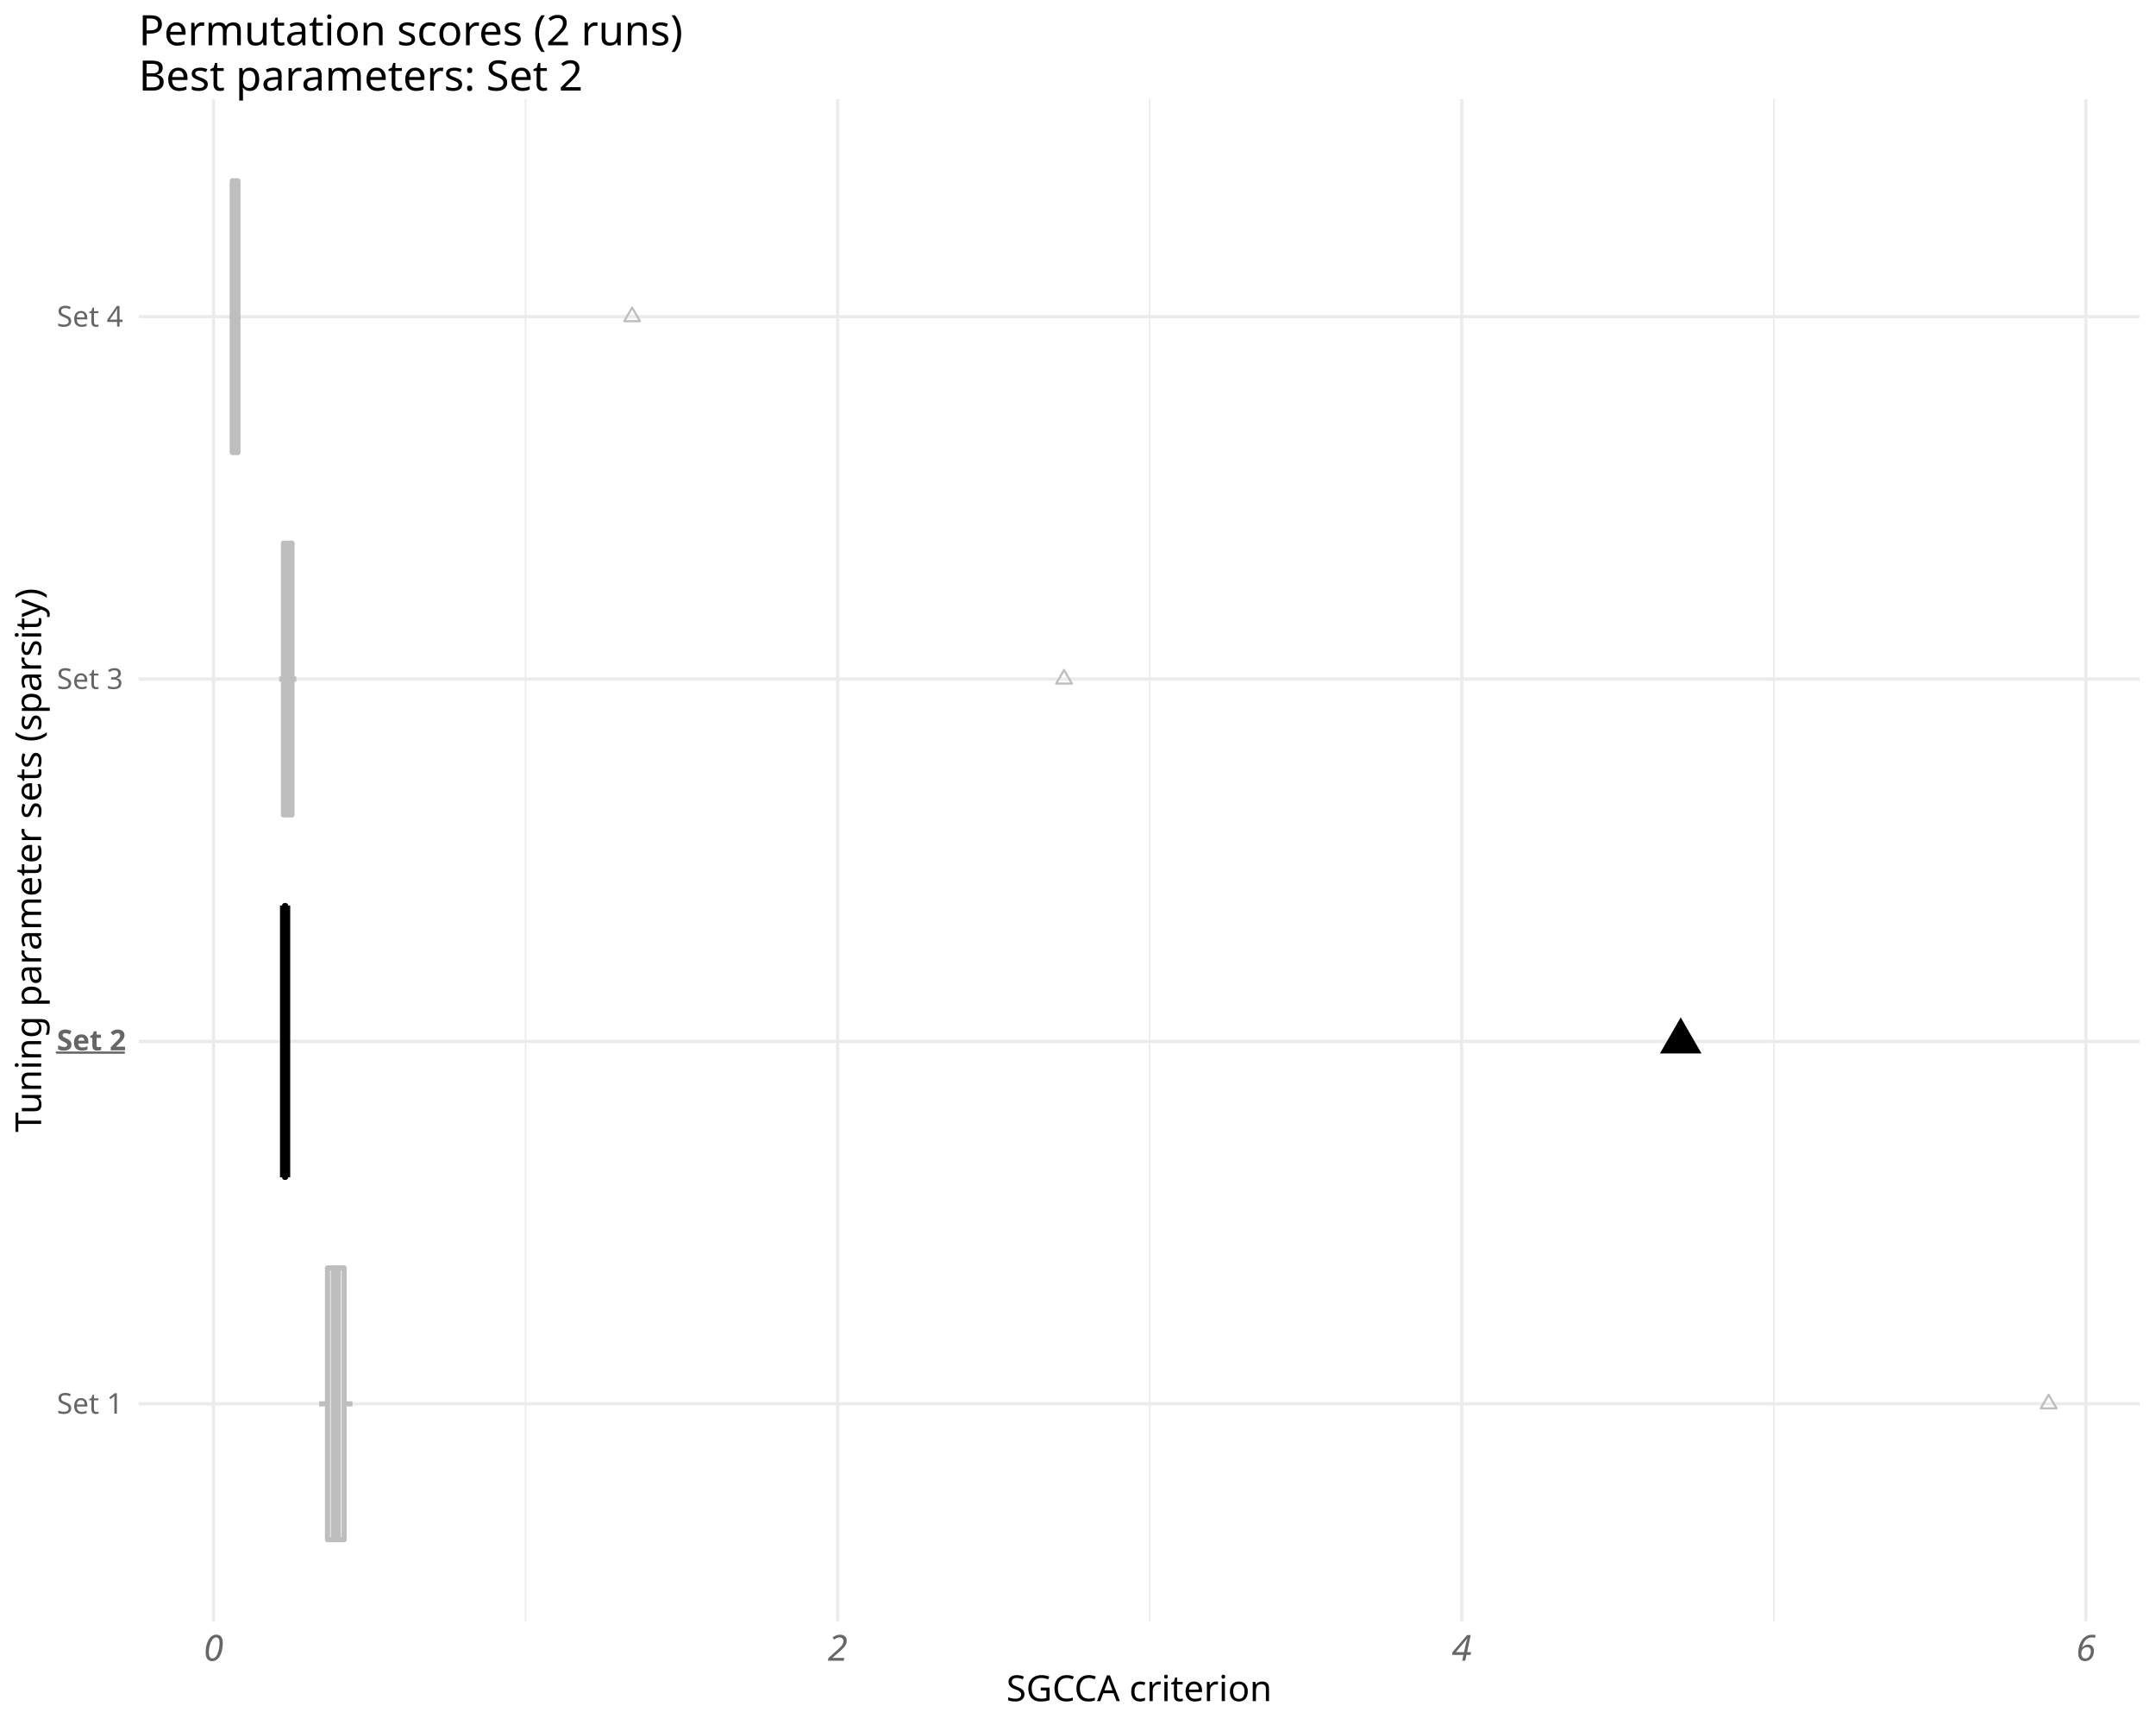
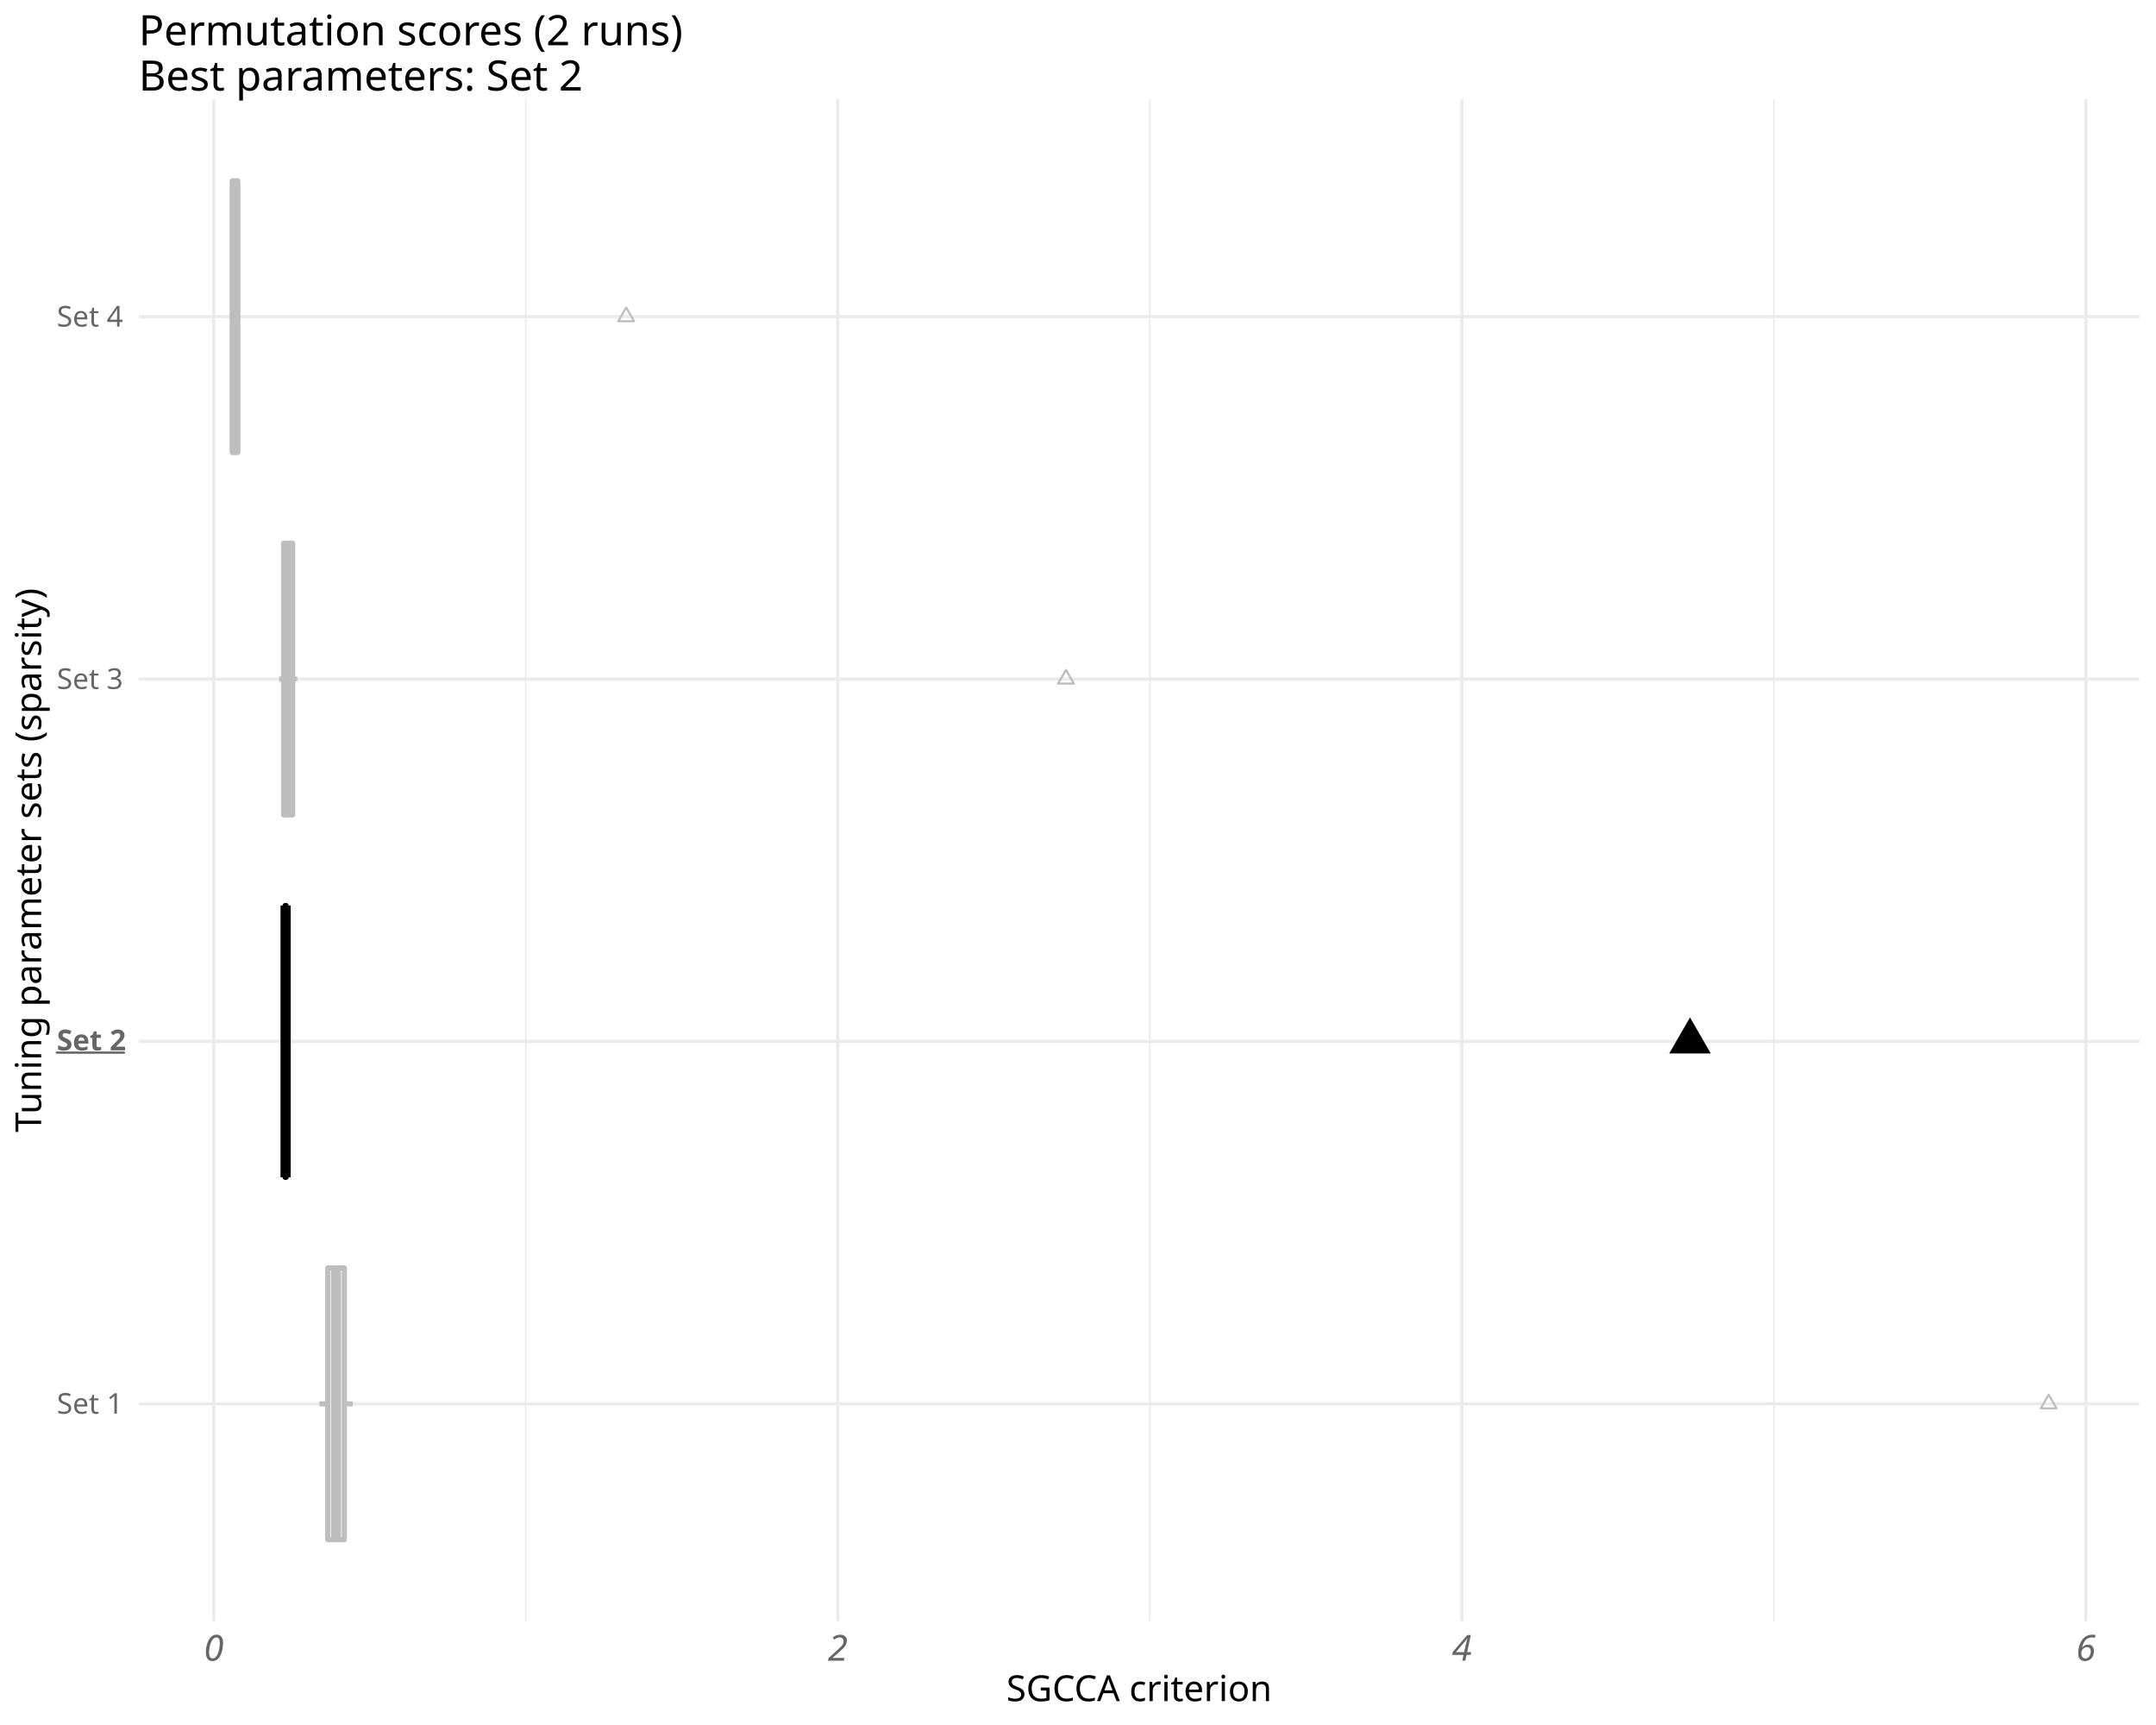
<svg xmlns="http://www.w3.org/2000/svg" class="svglite" data-engine-version="2.0" width="720.00pt" height="576.00pt" viewBox="0 0 720.00 576.00">
  <defs>
    <style type="text/css">
    .svglite line, .svglite polyline, .svglite polygon, .svglite path, .svglite rect, .svglite circle {
      fill: none;
      stroke: #000000;
      stroke-linecap: round;
      stroke-linejoin: round;
      stroke-miterlimit: 10.00;
    }
  </style>
  </defs>
  <rect width="100%" height="100%" style="stroke: none; fill: #FFFFFF;" />
  <defs>
    <clipPath id="cpMC4wMHw3MjAuMDB8MC4wMHw1NzYuMDA=">
      <rect x="0.00" y="0.00" width="720.00" height="576.00" />
    </clipPath>
  </defs>
  <g clip-path="url(#cpMC4wMHw3MjAuMDB8MC4wMHw1NzYuMDA=)">
</g>
  <defs>
    <clipPath id="cpNDYuMzJ8NzE0LjUyfDMzLjE0fDU0MS4zNQ==">
      <rect x="46.32" y="33.14" width="668.20" height="508.21" />
    </clipPath>
  </defs>
  <g clip-path="url(#cpNDYuMzJ8NzE0LjUyfDMzLjE0fDU0MS4zNQ==)">
-     <polyline points="175.51,541.35 175.51,33.14 " style="stroke-width: 0.53; stroke: #EBEBEB; stroke-linecap: butt;" />
-     <polyline points="383.94,541.35 383.94,33.14 " style="stroke-width: 0.53; stroke: #EBEBEB; stroke-linecap: butt;" />
-     <polyline points="592.36,541.35 592.36,33.14 " style="stroke-width: 0.53; stroke: #EBEBEB; stroke-linecap: butt;" />
+     <polyline points="175.58,541.35 175.58,33.14 " style="stroke-width: 0.53; stroke: #EBEBEB; stroke-linecap: butt;" />
+     <polyline points="383.98,541.35 383.98,33.14 " style="stroke-width: 0.53; stroke: #EBEBEB; stroke-linecap: butt;" />
+     <polyline points="592.38,541.35 592.38,33.14 " style="stroke-width: 0.53; stroke: #EBEBEB; stroke-linecap: butt;" />
    <polyline points="46.32,105.74 714.52,105.74 " style="stroke-width: 1.07; stroke: #EBEBEB; stroke-linecap: butt;" />
    <polyline points="46.32,226.74 714.52,226.74 " style="stroke-width: 1.07; stroke: #EBEBEB; stroke-linecap: butt;" />
    <polyline points="46.32,347.75 714.52,347.75 " style="stroke-width: 1.07; stroke: #EBEBEB; stroke-linecap: butt;" />
    <polyline points="46.32,468.75 714.52,468.75 " style="stroke-width: 1.07; stroke: #EBEBEB; stroke-linecap: butt;" />
-     <polyline points="71.30,541.35 71.30,33.14 " style="stroke-width: 1.07; stroke: #EBEBEB; stroke-linecap: butt;" />
-     <polyline points="279.73,541.35 279.73,33.14 " style="stroke-width: 1.07; stroke: #EBEBEB; stroke-linecap: butt;" />
-     <polyline points="488.15,541.35 488.15,33.14 " style="stroke-width: 1.07; stroke: #EBEBEB; stroke-linecap: butt;" />
-     <polyline points="696.58,541.35 696.58,33.14 " style="stroke-width: 1.07; stroke: #EBEBEB; stroke-linecap: butt;" />
-     <line x1="114.93" y1="468.75" x2="117.71" y2="468.75" style="stroke-width: 1.71; stroke: #BEBEBE; stroke-linecap: butt;" />
-     <line x1="109.37" y1="468.75" x2="106.59" y2="468.75" style="stroke-width: 1.71; stroke: #BEBEBE; stroke-linecap: butt;" />
-     <polygon points="114.93,514.12 109.37,514.12 109.37,423.37 114.93,423.37 114.93,514.12 " style="stroke-width: 1.71; stroke: #BEBEBE; fill: #FFFFFF;" />
-     <line x1="112.15" y1="514.12" x2="112.15" y2="423.37" style="stroke-width: 3.41; stroke: #BEBEBE; stroke-linecap: butt;" />
-     <line x1="95.37" y1="347.75" x2="95.53" y2="347.75" style="stroke-width: 1.71; stroke-linecap: butt;" />
-     <line x1="95.05" y1="347.75" x2="94.89" y2="347.75" style="stroke-width: 1.71; stroke-linecap: butt;" />
-     <polygon points="95.37,393.12 95.05,393.12 95.05,302.37 95.37,302.37 95.37,393.12 " style="stroke-width: 1.71; fill: #FFFFFF;" />
-     <line x1="95.21" y1="393.12" x2="95.21" y2="302.37" style="stroke-width: 3.41; stroke-linecap: butt;" />
-     <line x1="97.51" y1="226.74" x2="98.94" y2="226.74" style="stroke-width: 1.71; stroke: #BEBEBE; stroke-linecap: butt;" />
-     <line x1="94.66" y1="226.74" x2="93.24" y2="226.74" style="stroke-width: 1.71; stroke: #BEBEBE; stroke-linecap: butt;" />
-     <polygon points="97.51,272.12 94.66,272.12 94.66,181.37 97.51,181.37 97.51,272.12 " style="stroke-width: 1.71; stroke: #BEBEBE; fill: #FFFFFF;" />
-     <line x1="96.09" y1="272.12" x2="96.09" y2="181.37" style="stroke-width: 3.41; stroke: #BEBEBE; stroke-linecap: butt;" />
-     <line x1="79.42" y1="105.74" x2="80.33" y2="105.74" style="stroke-width: 1.71; stroke: #BEBEBE; stroke-linecap: butt;" />
-     <line x1="77.60" y1="105.74" x2="76.69" y2="105.74" style="stroke-width: 1.71; stroke: #BEBEBE; stroke-linecap: butt;" />
-     <polygon points="79.42,151.12 77.60,151.12 77.60,60.37 79.42,60.37 79.42,151.12 " style="stroke-width: 1.71; stroke: #BEBEBE; fill: #FFFFFF;" />
-     <line x1="78.51" y1="151.12" x2="78.51" y2="60.37" style="stroke-width: 3.41; stroke: #BEBEBE; stroke-linecap: butt;" />
-     <polygon points="211.09,102.70 213.73,107.26 208.46,107.26 " style="stroke-width: 0.71; stroke: #BEBEBE; fill: none;" />
-     <polygon points="355.34,223.70 357.97,228.26 352.71,228.26 " style="stroke-width: 0.71; stroke: #BEBEBE; fill: none;" />
-     <polygon points="561.28,339.73 568.22,351.76 554.34,351.76 " style="stroke-width: 0.71; stroke: none; fill: #000000;" />
+     <polyline points="71.38,541.35 71.38,33.14 " style="stroke-width: 1.07; stroke: #EBEBEB; stroke-linecap: butt;" />
+     <polyline points="279.78,541.35 279.78,33.14 " style="stroke-width: 1.07; stroke: #EBEBEB; stroke-linecap: butt;" />
+     <polyline points="488.18,541.35 488.18,33.14 " style="stroke-width: 1.07; stroke: #EBEBEB; stroke-linecap: butt;" />
+     <polyline points="696.57,541.35 696.57,33.14 " style="stroke-width: 1.07; stroke: #EBEBEB; stroke-linecap: butt;" />
+     <line x1="115.00" y1="468.75" x2="117.78" y2="468.75" style="stroke-width: 1.71; stroke: #BEBEBE; stroke-linecap: butt;" />
+     <line x1="109.44" y1="468.75" x2="106.66" y2="468.75" style="stroke-width: 1.71; stroke: #BEBEBE; stroke-linecap: butt;" />
+     <polygon points="115.00,514.12 109.44,514.12 109.44,423.37 115.00,423.37 115.00,514.12 " style="stroke-width: 1.71; stroke: #BEBEBE; fill: #FFFFFF;" />
+     <line x1="112.22" y1="514.12" x2="112.22" y2="423.37" style="stroke-width: 3.41; stroke: #BEBEBE; stroke-linecap: butt;" />
+     <line x1="95.53" y1="347.75" x2="95.69" y2="347.75" style="stroke-width: 1.71; stroke-linecap: butt;" />
+     <line x1="95.22" y1="347.75" x2="95.07" y2="347.75" style="stroke-width: 1.71; stroke-linecap: butt;" />
+     <polygon points="95.53,393.12 95.22,393.12 95.22,302.37 95.53,302.37 95.53,393.12 " style="stroke-width: 1.71; fill: #FFFFFF;" />
+     <line x1="95.38" y1="393.12" x2="95.38" y2="302.37" style="stroke-width: 3.41; stroke-linecap: butt;" />
+     <line x1="97.75" y1="226.74" x2="99.26" y2="226.74" style="stroke-width: 1.71; stroke: #BEBEBE; stroke-linecap: butt;" />
+     <line x1="94.71" y1="226.74" x2="93.19" y2="226.74" style="stroke-width: 1.71; stroke: #BEBEBE; stroke-linecap: butt;" />
+     <polygon points="97.75,272.12 94.71,272.12 94.71,181.37 97.75,181.37 97.75,272.12 " style="stroke-width: 1.71; stroke: #BEBEBE; fill: #FFFFFF;" />
+     <line x1="96.23" y1="272.12" x2="96.23" y2="181.37" style="stroke-width: 3.41; stroke: #BEBEBE; stroke-linecap: butt;" />
+     <line x1="79.38" y1="105.74" x2="80.28" y2="105.74" style="stroke-width: 1.71; stroke: #BEBEBE; stroke-linecap: butt;" />
+     <line x1="77.59" y1="105.74" x2="76.69" y2="105.74" style="stroke-width: 1.71; stroke: #BEBEBE; stroke-linecap: butt;" />
+     <polygon points="79.38,151.12 77.59,151.12 77.59,60.37 79.38,60.37 79.38,151.12 " style="stroke-width: 1.71; stroke: #BEBEBE; fill: #FFFFFF;" />
+     <line x1="78.49" y1="151.12" x2="78.49" y2="60.37" style="stroke-width: 3.41; stroke: #BEBEBE; stroke-linecap: butt;" />
+     <polygon points="209.11,102.70 211.74,107.26 206.48,107.26 " style="stroke-width: 0.71; stroke: #BEBEBE; fill: none;" />
+     <polygon points="355.99,223.70 358.62,228.26 353.35,228.26 " style="stroke-width: 0.71; stroke: #BEBEBE; fill: none;" />
+     <polygon points="564.38,339.73 571.32,351.76 557.44,351.76 " style="stroke-width: 0.71; stroke: none; fill: #000000;" />
    <polygon points="684.15,465.71 686.78,470.27 681.52,470.27 " style="stroke-width: 0.71; stroke: #BEBEBE; fill: none;" />
  </g>
  <g clip-path="url(#cpMC4wMHw3MjAuMDB8MC4wMHw1NzYuMDA=)">
    <text x="18.97" y="109.05" style="font-size: 9.60px; fill: #666666; font-family: sans;" textLength="22.42px" lengthAdjust="spacingAndGlyphs">Set 4</text>
    <text x="18.97" y="472.06" style="font-size: 9.60px; fill: #666666; font-family: sans;" textLength="22.42px" lengthAdjust="spacingAndGlyphs">Set 1</text>
    <text x="18.97" y="230.05" style="font-size: 9.60px; fill: #666666; font-family: sans;" textLength="22.42px" lengthAdjust="spacingAndGlyphs">Set 3</text>
    <text x="18.97" y="350.72" style="font-size: 9.60px; font-weight: bold; fill: #666666; font-family: sans;" textLength="22.42px" lengthAdjust="spacingAndGlyphs">Set 2</text>
    <polyline points="18.97,351.48 41.39,351.48 " style="stroke-width: 0.75; stroke: #666666;" />
-     <text x="71.30" y="554.54" text-anchor="middle" style="font-size: 12.00px; font-style: italic; fill: #666666; font-family: sans;" textLength="6.67px" lengthAdjust="spacingAndGlyphs">0</text>
-     <text x="279.73" y="554.54" text-anchor="middle" style="font-size: 12.00px; font-style: italic; fill: #666666; font-family: sans;" textLength="6.67px" lengthAdjust="spacingAndGlyphs">2</text>
-     <text x="488.15" y="554.54" text-anchor="middle" style="font-size: 12.00px; font-style: italic; fill: #666666; font-family: sans;" textLength="6.67px" lengthAdjust="spacingAndGlyphs">4</text>
-     <text x="696.58" y="554.54" text-anchor="middle" style="font-size: 12.00px; font-style: italic; fill: #666666; font-family: sans;" textLength="6.67px" lengthAdjust="spacingAndGlyphs">6</text>
+     <text x="71.38" y="554.54" text-anchor="middle" style="font-size: 12.00px; font-style: italic; fill: #666666; font-family: sans;" textLength="6.67px" lengthAdjust="spacingAndGlyphs">0</text>
+     <text x="279.78" y="554.54" text-anchor="middle" style="font-size: 12.00px; font-style: italic; fill: #666666; font-family: sans;" textLength="6.67px" lengthAdjust="spacingAndGlyphs">2</text>
+     <text x="488.18" y="554.54" text-anchor="middle" style="font-size: 12.00px; font-style: italic; fill: #666666; font-family: sans;" textLength="6.67px" lengthAdjust="spacingAndGlyphs">4</text>
+     <text x="696.57" y="554.54" text-anchor="middle" style="font-size: 12.00px; font-style: italic; fill: #666666; font-family: sans;" textLength="6.67px" lengthAdjust="spacingAndGlyphs">6</text>
    <text x="380.42" y="568.03" text-anchor="middle" style="font-size: 12.00px; font-family: sans;" textLength="88.70px" lengthAdjust="spacingAndGlyphs">SGCCA criterion</text>
    <text transform="translate(13.74,287.25) rotate(-90)" text-anchor="middle" style="font-size: 12.00px; font-family: sans;" textLength="172.76px" lengthAdjust="spacingAndGlyphs">Tuning parameter sets (sparsity)</text>
    <text x="46.32" y="15.11" style="font-size: 14.00px; font-family: sans;" textLength="176.65px" lengthAdjust="spacingAndGlyphs">Permutation scores (2 runs) </text>
    <text x="46.32" y="30.23" style="font-size: 14.00px; font-family: sans;" textLength="147.09px" lengthAdjust="spacingAndGlyphs"> Best parameters: Set 2</text>
  </g>
</svg>
